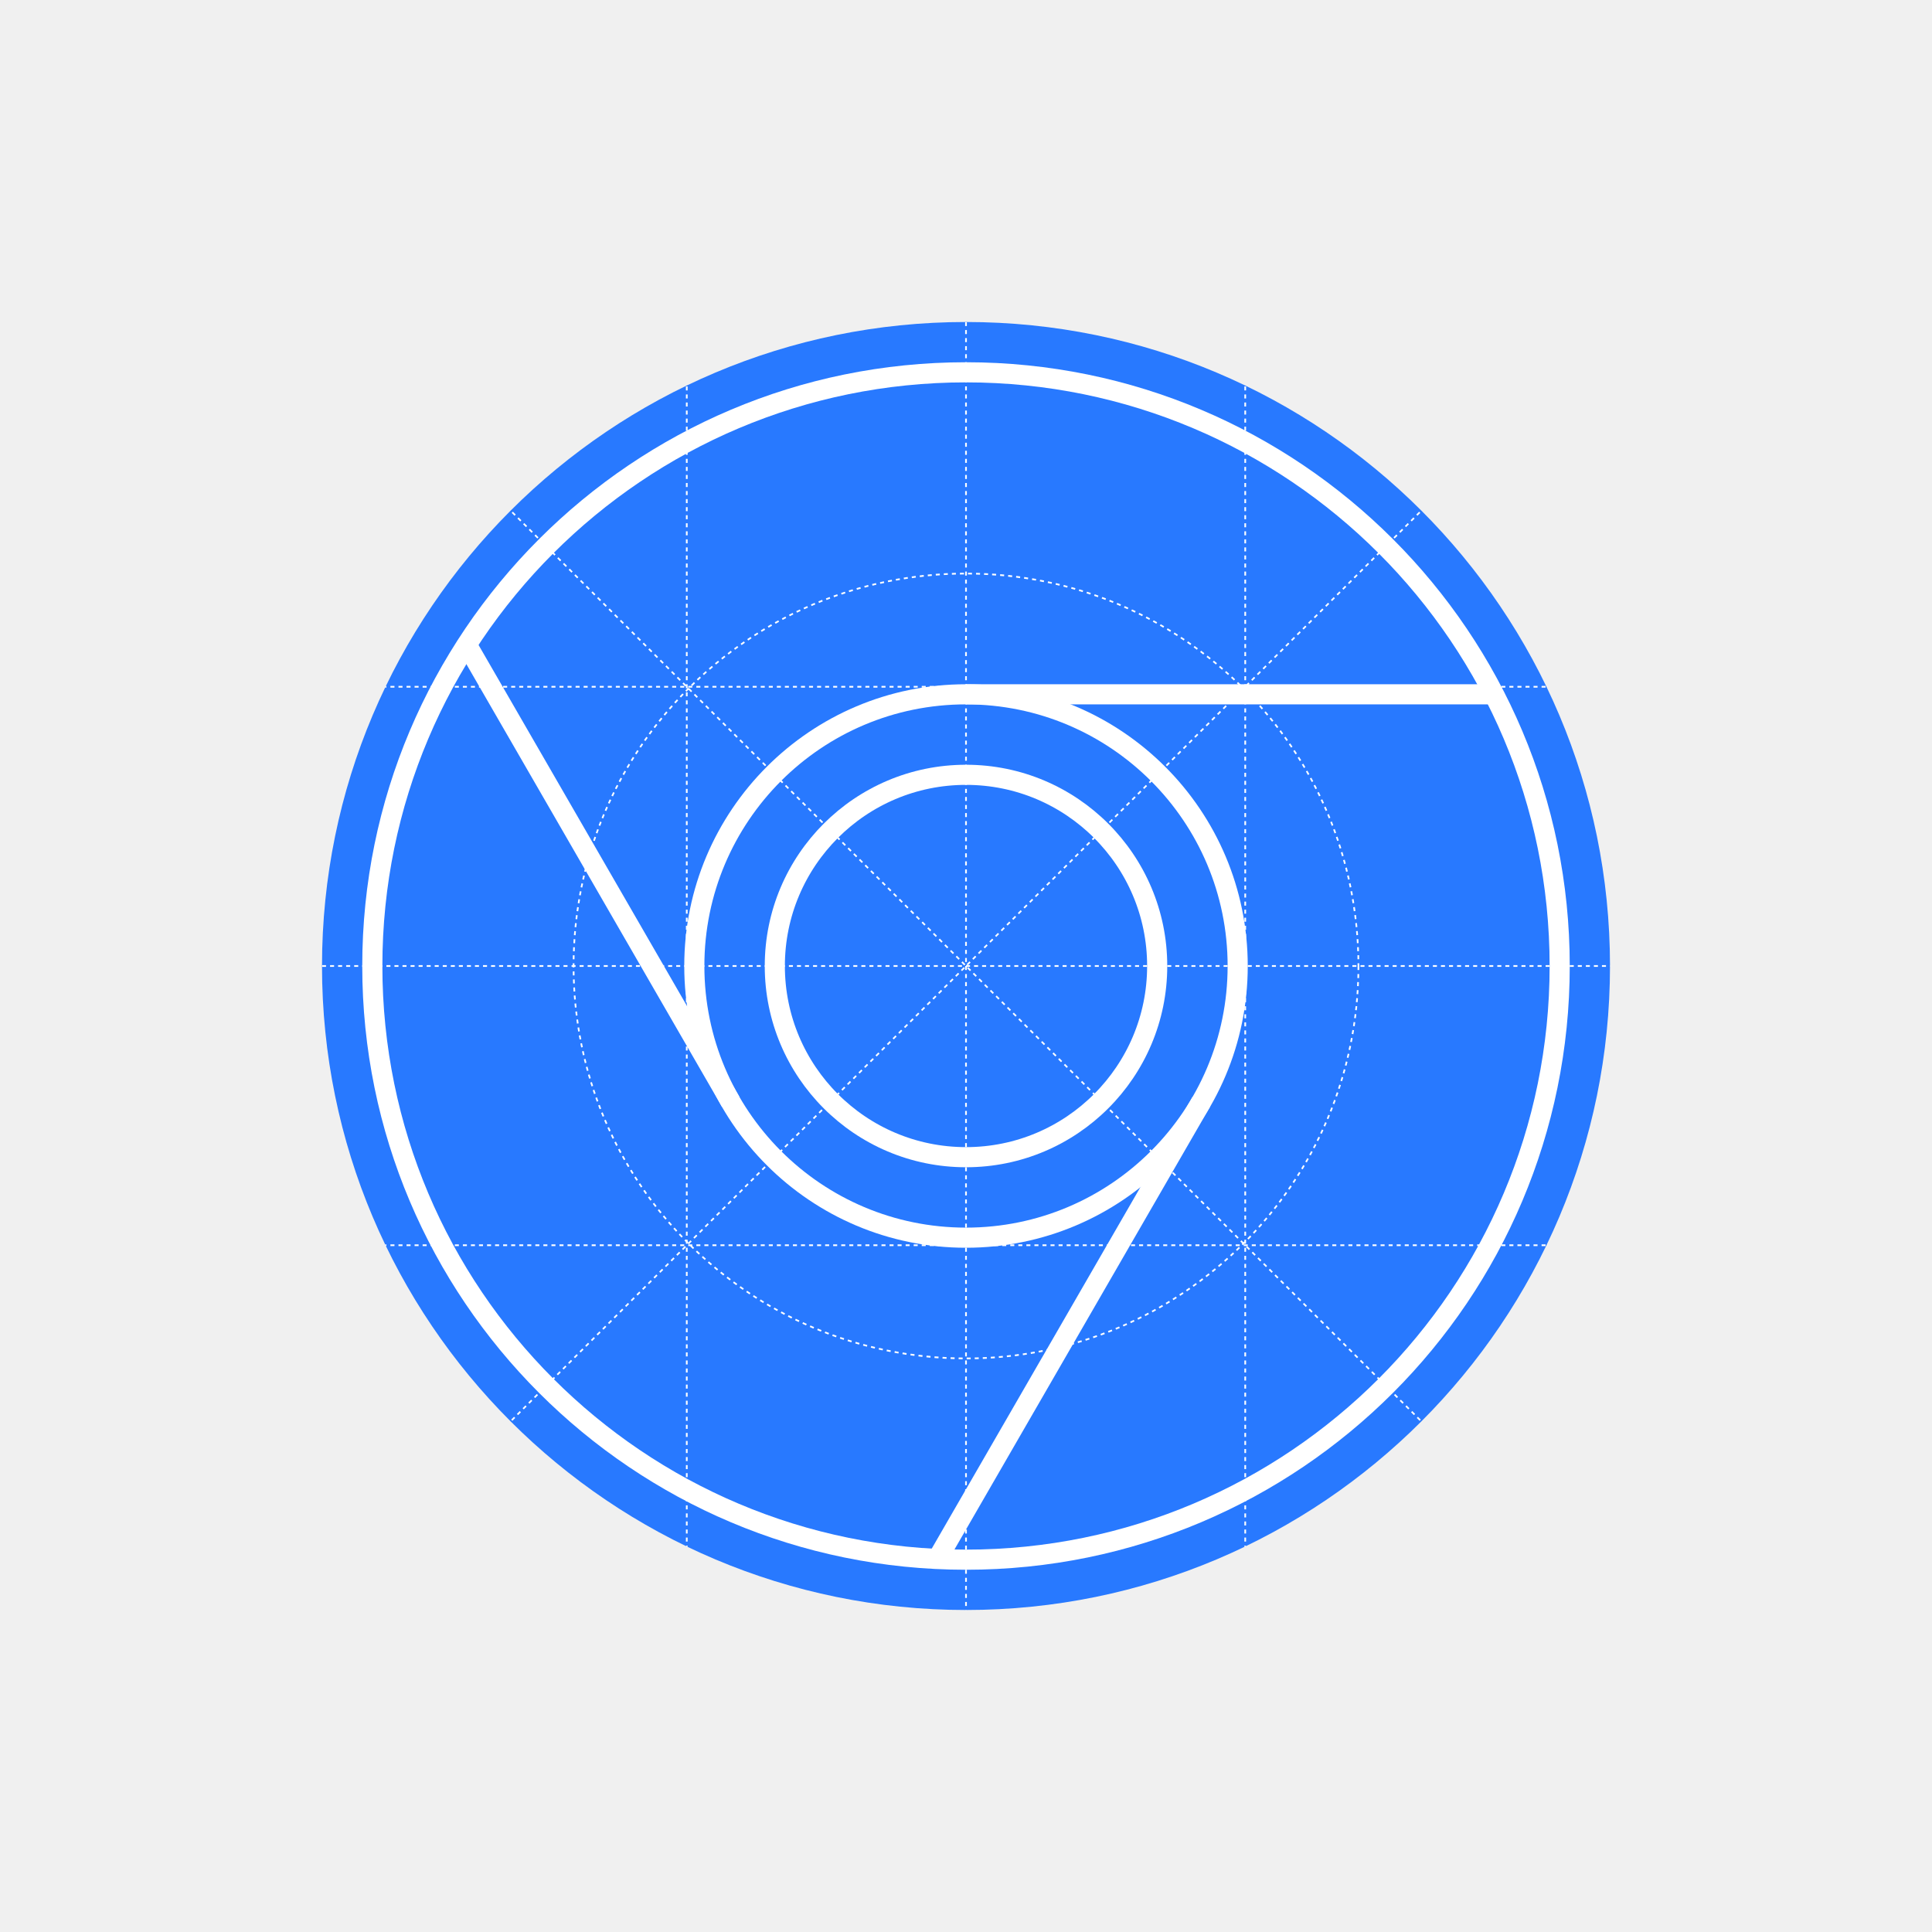
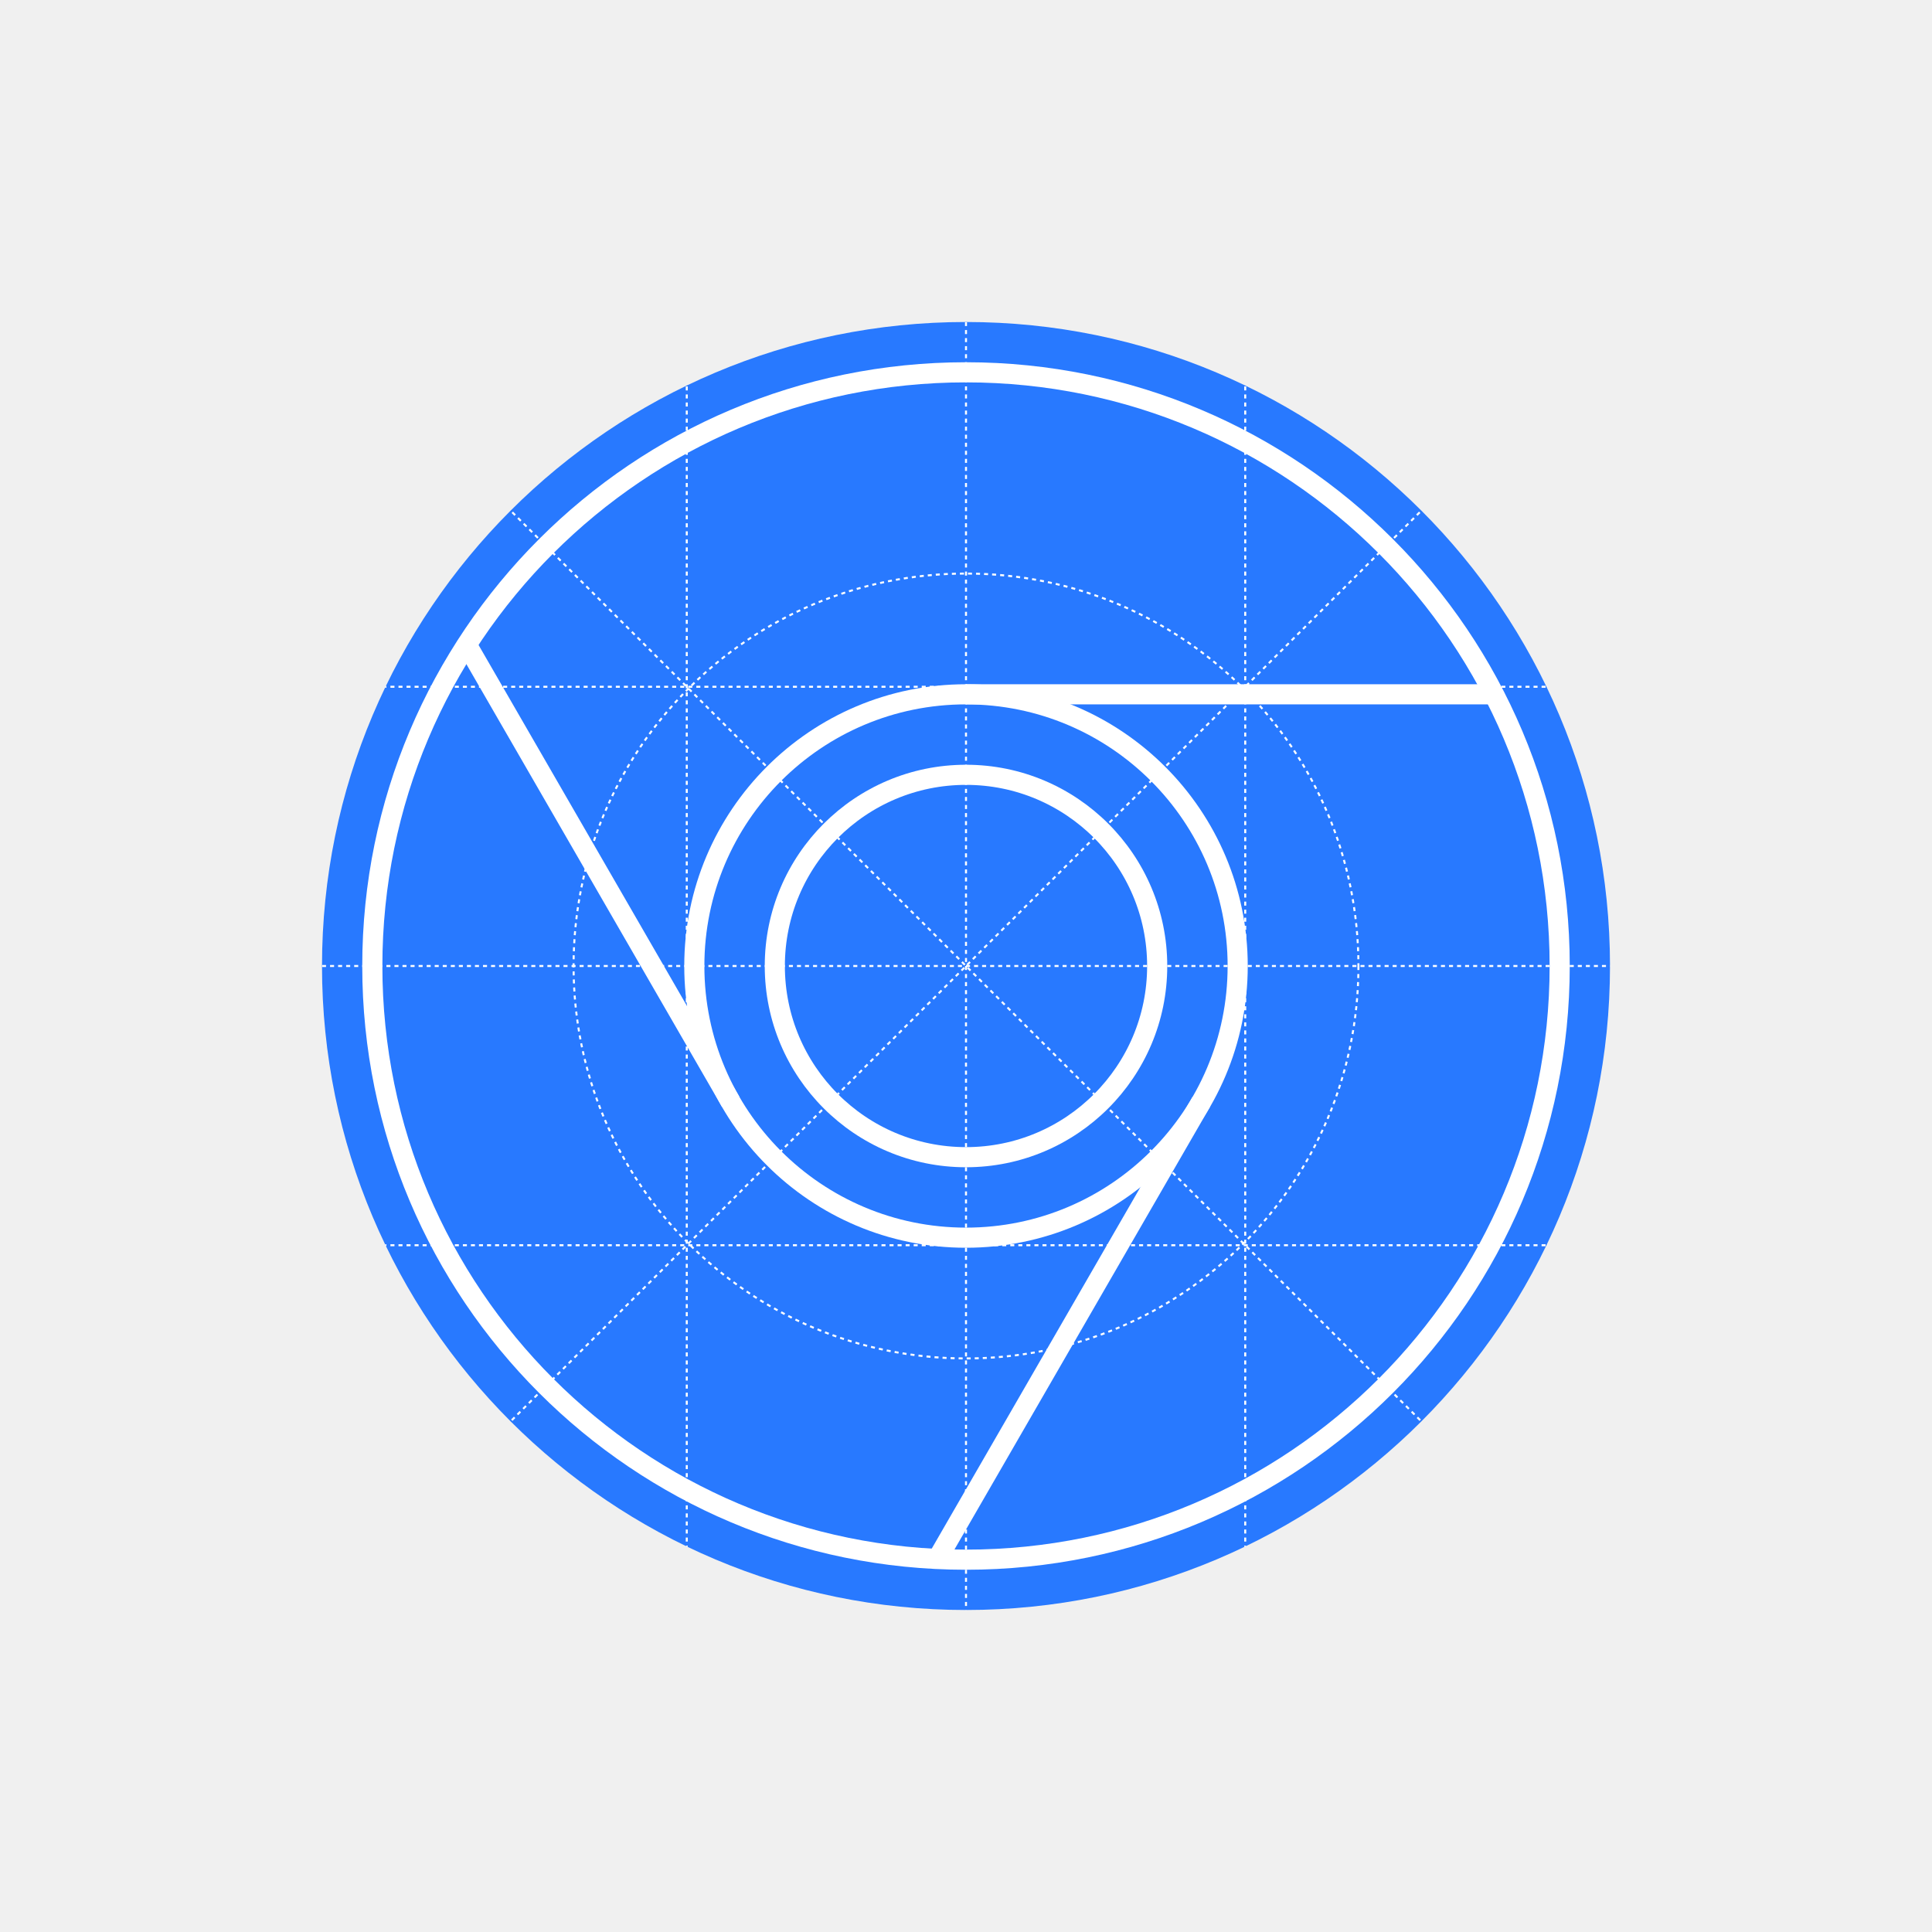
<svg xmlns="http://www.w3.org/2000/svg" xmlns:xlink="http://www.w3.org/1999/xlink" width="800px" height="800px" viewBox="0 0 192 192" version="1.1">
  <defs>
    <rect id="path-1" x="0" y="0" width="152" height="152" rx="12" />
    <circle id="circle-4" cx="76" cy="76" r="64" />
    <path d="M76,136 C109.137,136 136,109.137 136,76 C136,42.863 109.137,16 76,16 C42.863,16 16,42.863 16,76 C16,109.137 42.863,136 76,136 Z" id="path-7" />
    <mask id="mask-8" maskContentUnits="userSpaceOnUse" maskUnits="objectBoundingBox" x="0" y="0" width="120" height="120" fill="white">
      <use xlink:href="#path-7" />
    </mask>
    <circle id="path-9" cx="76" cy="76" r="28" />
    <mask id="mask-10" maskContentUnits="userSpaceOnUse" maskUnits="objectBoundingBox" x="0" y="0" width="56" height="56" fill="white">
      <use xlink:href="#path-9" />
    </mask>
    <circle id="path-11" cx="76" cy="76" r="20" />
    <mask id="mask-12" maskContentUnits="userSpaceOnUse" maskUnits="objectBoundingBox" x="0" y="0" width="40" height="40" fill="white">
      <use xlink:href="#path-11" />
    </mask>
  </defs>
  <g id="Page-1" stroke="none" stroke-width="1" fill="none" fill-rule="evenodd">
    <g id="Master">
      <g id="Logo" transform="translate(20, 20)">
        <mask id="mask-2" fill="white">
          <use xlink:href="#circle-4" />
        </mask>
        <use id="Mask" fill="#2879FF" xlink:href="#circle-4" />
-         <g id="Grid" mask="url(#mask-2)" stroke="#FFFFFF" stroke-width="0.17" stroke-dasharray="0.4">
+         <g id="Grid" mask="url(#mask-2)" stroke="#FFFFFF" stroke-width="0.2" stroke-dasharray="0.4">
          <g transform="translate(-20, -20)">
            <path d="M0,0 L192,192" id="Shape" />
            <path d="M192,0 L0,192" id="Shape" />
            <path d="M123.75,0 L123.75,192" id="Shape" />
            <path d="M68.25,0 L68.25,192" id="Shape" />
            <path d="M192,123.75 L0,123.75" id="Shape" />
            <path d="M192,68.25 L0,68.25" id="Shape" />
            <circle id="Oval" cx="96" cy="96" r="39" />
            <path d="M0,96 L192,96" id="Shape" />
            <path d="M96,0 L96,192" id="Shape" />
          </g>
        </g>
        <use id="Circle-Outer" stroke="#FFFFFF" mask="url(#mask-8)" stroke-width="4" xlink:href="#path-7" />
        <use id="Circle-Middle" stroke="#FFFFFF" mask="url(#mask-10)" stroke-width="4" xlink:href="#path-9" />
        <use id="Circle-Inner" stroke="#FFFFFF" mask="url(#mask-12)" stroke-width="4" xlink:href="#path-11" />
        <rect id="Right" fill="#FFFFFF" x="76" y="48" width="53" height="2" />
        <rect id="Bottom" fill="#FFFFFF" transform="translate(86.13269, 112.4497) rotate(-240) translate(-86.13269, -112.4497) " x="59.633" y="111.45" width="53" height="2" />
        <rect id="Left" fill="#FFFFFF" transform="translate(39.36731, 66.55033) rotate(-120) translate(-39.36731, -66.55033) " x="12.867" y="65.55" width="53" height="2" />
      </g>
    </g>
  </g>
</svg>
